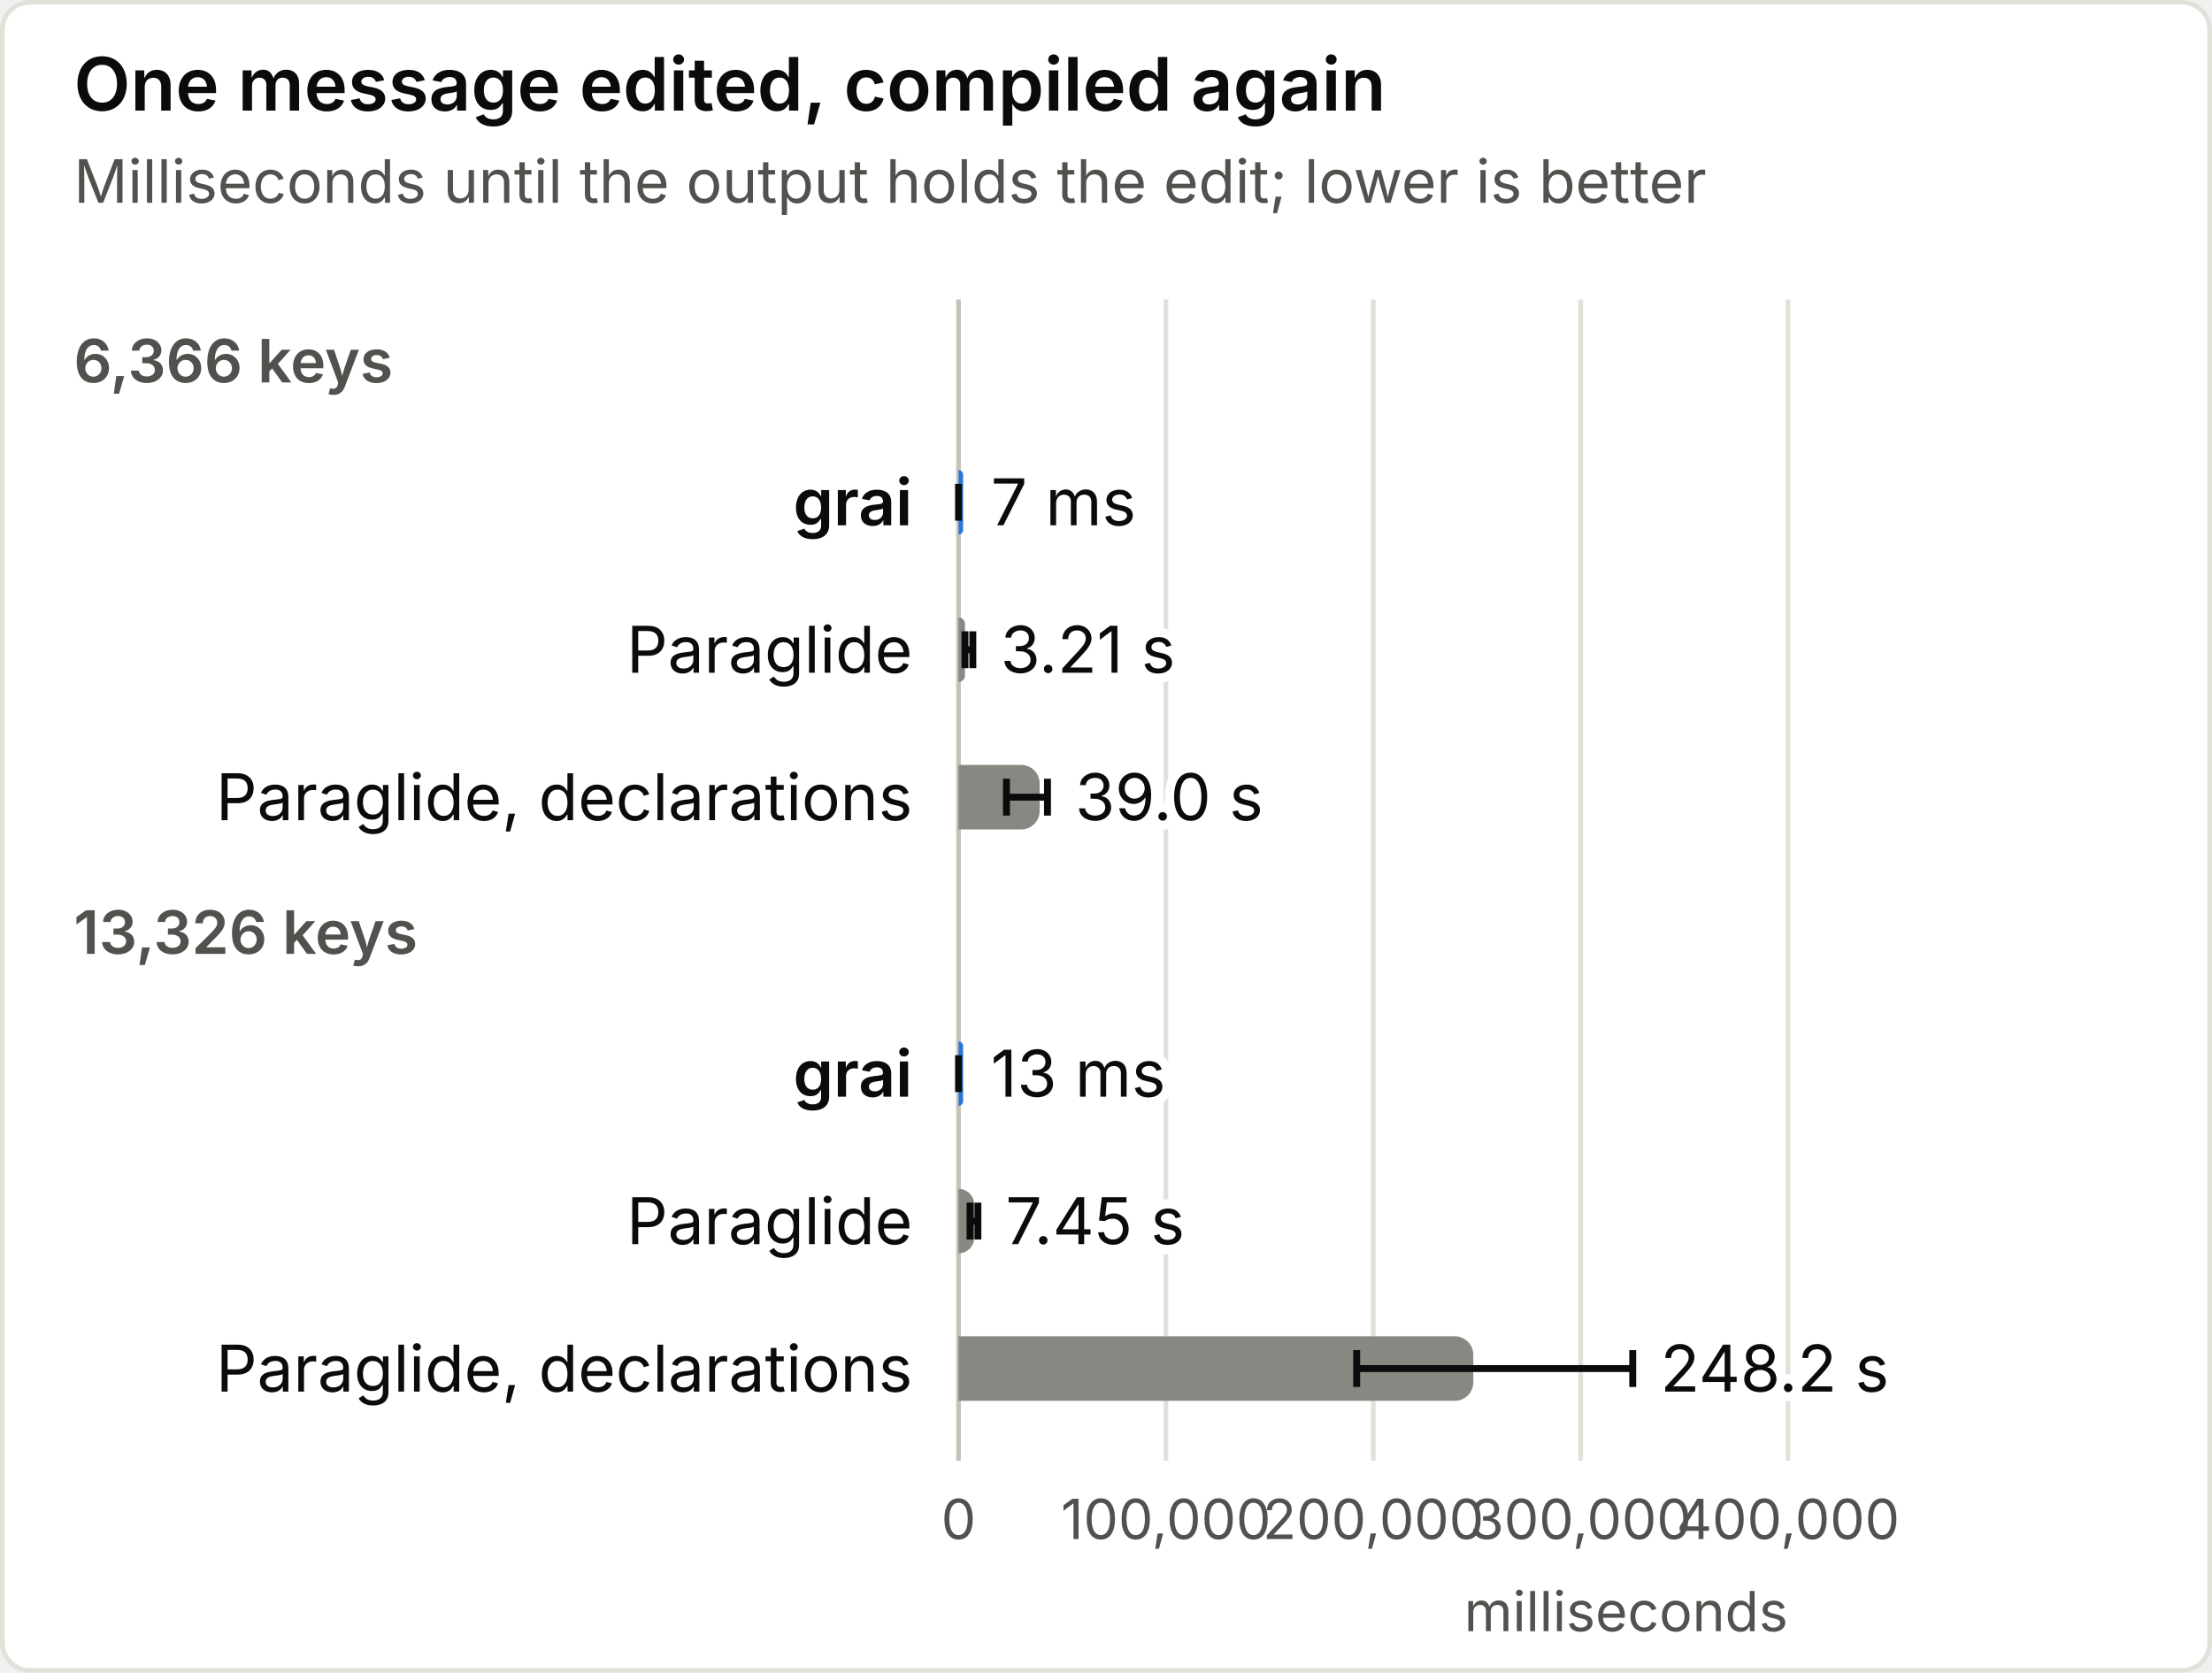
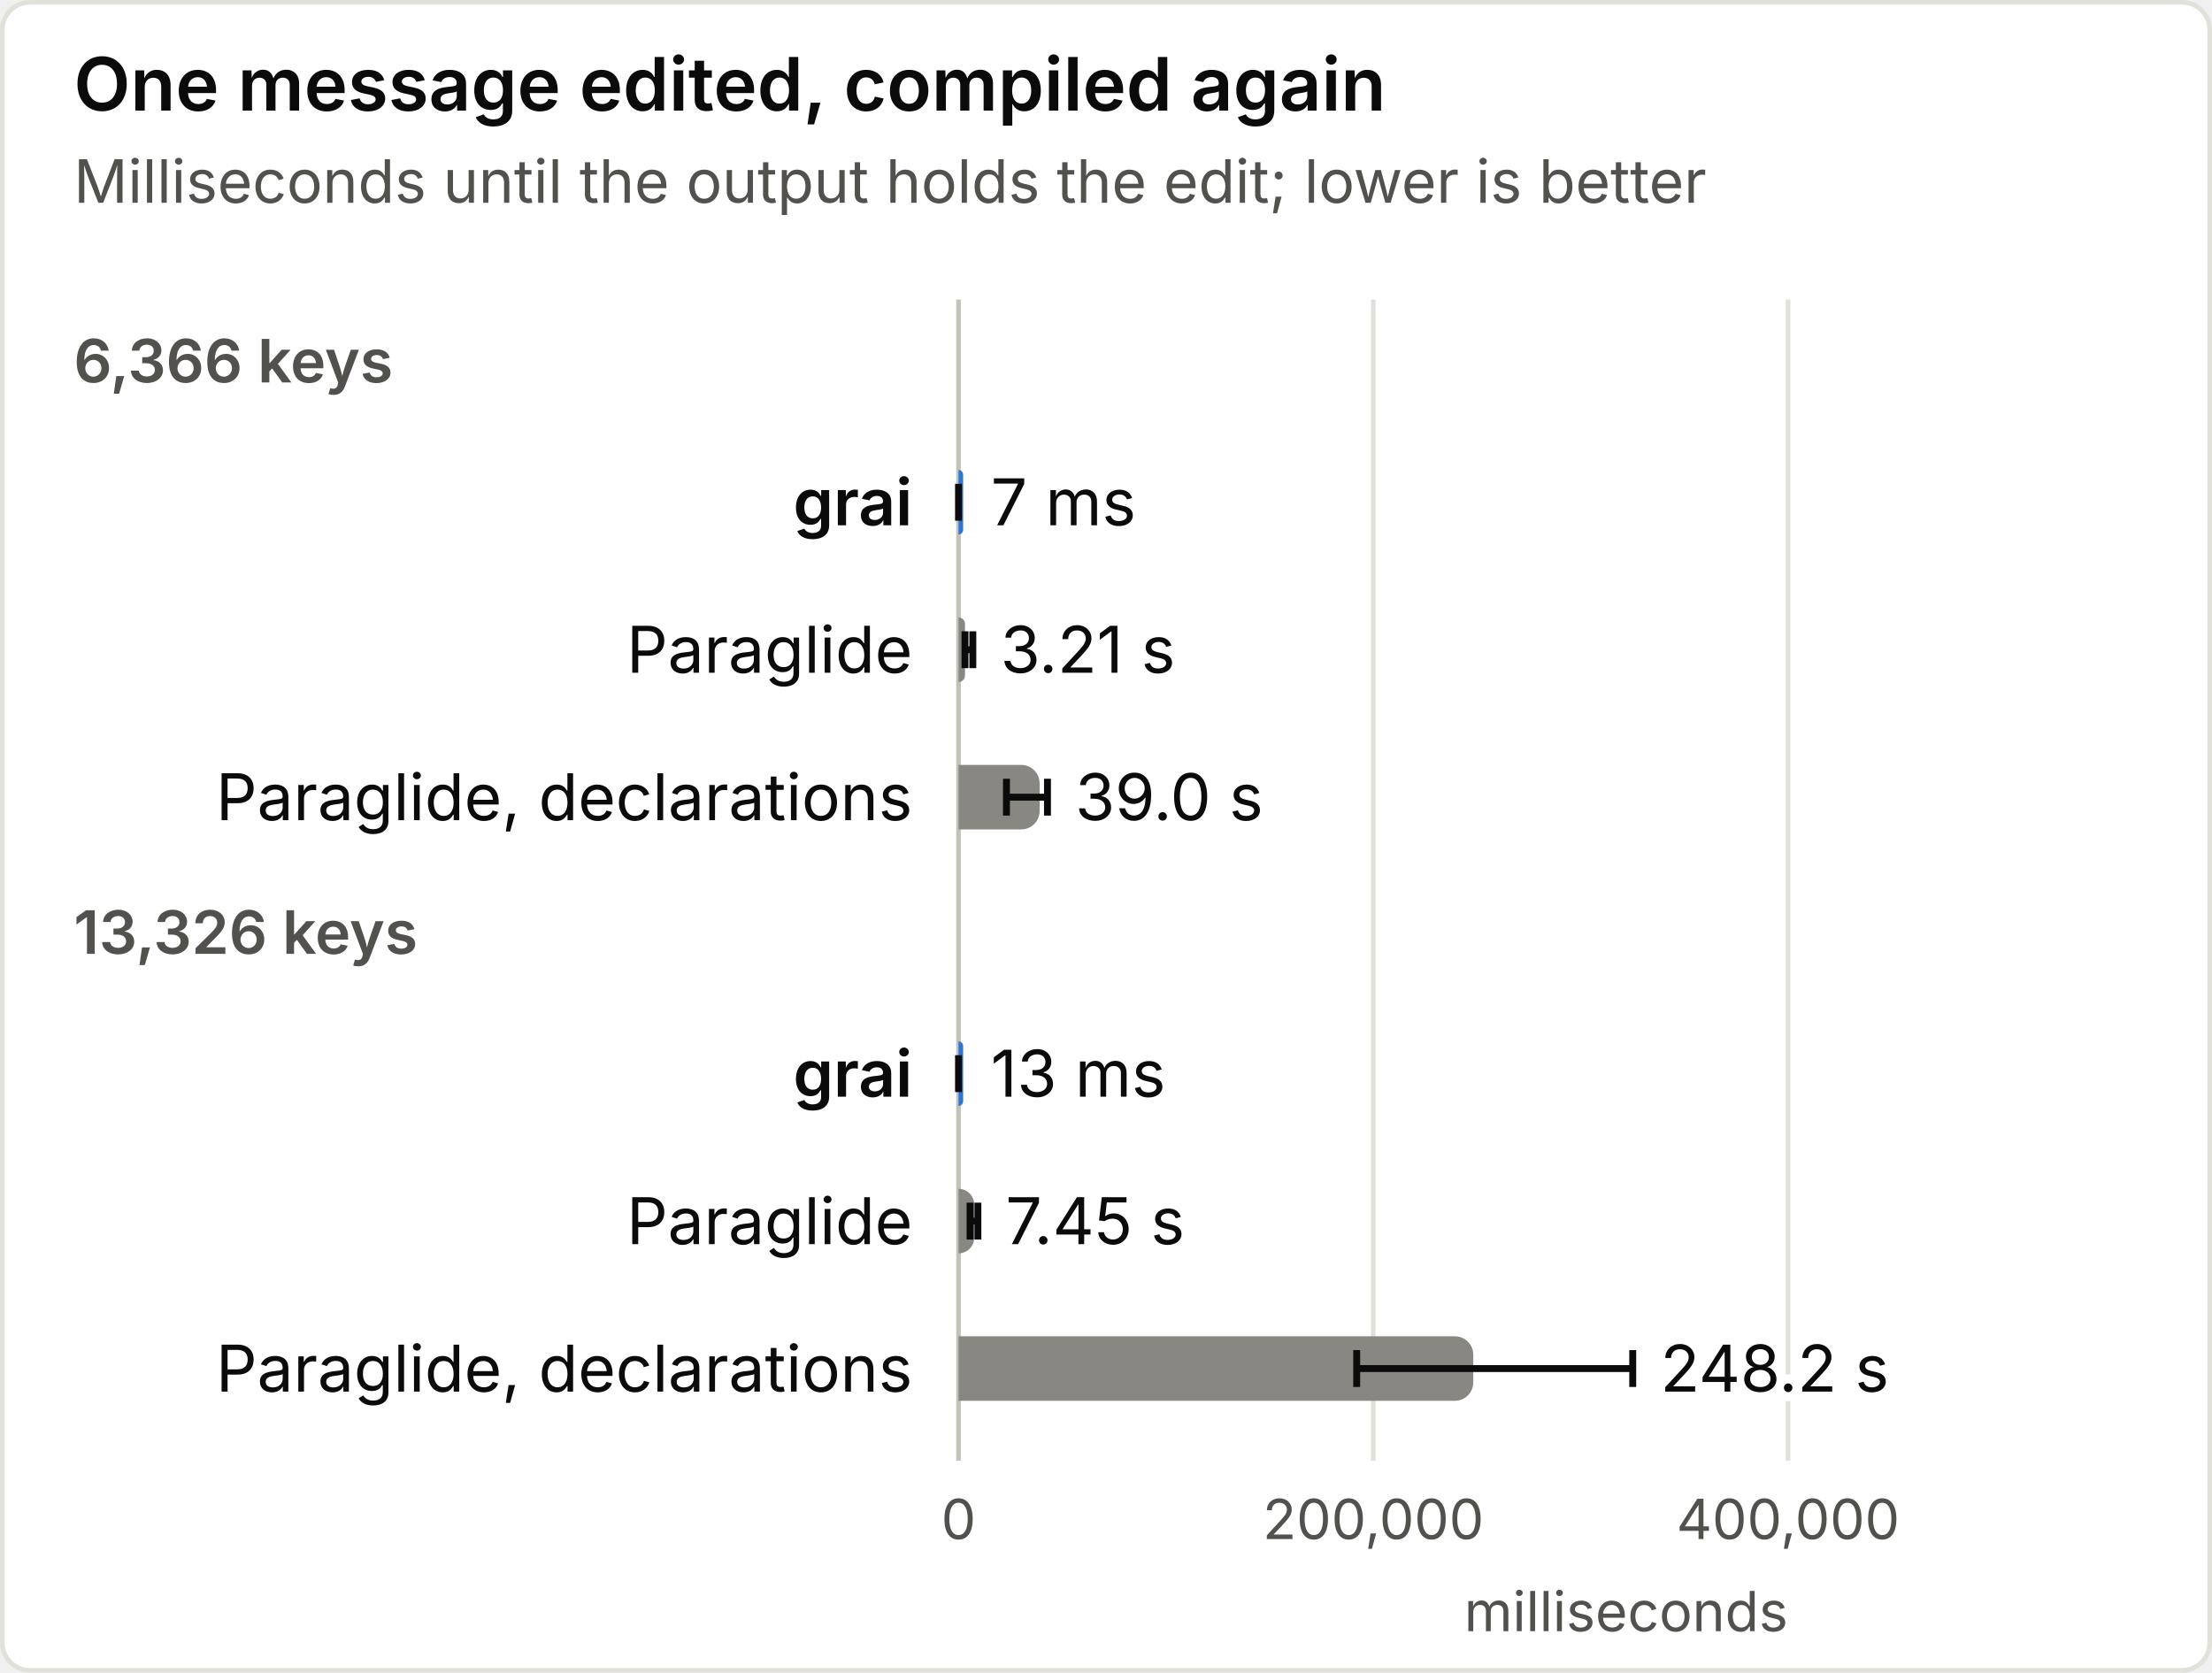
<svg xmlns="http://www.w3.org/2000/svg" viewBox="0 0 480 363" width="480" height="363" font-family="system-ui, -apple-system, 'Segoe UI', sans-serif">
  <rect x="0.5" y="0.5" width="479" height="362" rx="6" fill="#ffffff" stroke="#e1e0d9" />
  <text x="16" y="24" font-size="16" font-weight="600" fill="#0b0b0b">One message edited, compiled again</text>
  <text x="16" y="44" font-size="13" fill="#52514e">Milliseconds until the output holds the edit; lower is better</text>
  <line x1="208" y1="65" x2="208" y2="317" stroke="#c3c2b7" stroke-width="1" />
  <text x="208" y="334" font-size="12" text-anchor="middle" fill="#52514e" style="font-variant-numeric: tabular-nums">0</text>
-   <line x1="253" y1="65" x2="253" y2="317" stroke="#e1e0d9" stroke-width="1" />
-   <text x="253" y="334" font-size="12" text-anchor="middle" fill="#52514e" style="font-variant-numeric: tabular-nums">100,000</text>
  <line x1="298" y1="65" x2="298" y2="317" stroke="#e1e0d9" stroke-width="1" />
  <text x="298" y="334" font-size="12" text-anchor="middle" fill="#52514e" style="font-variant-numeric: tabular-nums">200,000</text>
-   <line x1="343" y1="65" x2="343" y2="317" stroke="#e1e0d9" stroke-width="1" />
-   <text x="343" y="334" font-size="12" text-anchor="middle" fill="#52514e" style="font-variant-numeric: tabular-nums">300,000</text>
  <line x1="388" y1="65" x2="388" y2="317" stroke="#e1e0d9" stroke-width="1" />
  <text x="388" y="334" font-size="12" text-anchor="middle" fill="#52514e" style="font-variant-numeric: tabular-nums">400,000</text>
  <text x="16" y="83" font-size="13" font-weight="600" fill="#52514e">6,366 keys</text>
  <text x="198" y="114" font-size="14" text-anchor="end" font-weight="600" fill="#0b0b0b">grai</text>
  <path d="M208,102H208A1,1 0 0 1 209,103V115A1,1 0 0 1 208,116H208Z" fill="#2a78d6" />
  <path d="M208,109H208M208,105V113M208,105V113" stroke="#0b0b0b" stroke-width="1.5" fill="none" />
  <text x="215" y="114" font-size="14" fill="#0b0b0b" stroke="#ffffff" stroke-width="4" stroke-linejoin="round" paint-order="stroke" style="font-variant-numeric: tabular-nums">7 ms</text>
  <text x="198" y="146" font-size="14" text-anchor="end" fill="#0b0b0b">Paraglide</text>
  <path d="M208,134H208A1.4,1.4 0 0 1 209.4,135.4V146.6A1.4,1.4 0 0 1 208,148H208Z" fill="#898781" />
  <path d="M209.4,141H211.1M209.4,137V145M211.1,137V145" stroke="#0b0b0b" stroke-width="1.5" fill="none" />
  <text x="217.1" y="146" font-size="14" fill="#0b0b0b" stroke="#ffffff" stroke-width="4" stroke-linejoin="round" paint-order="stroke" style="font-variant-numeric: tabular-nums">3.21 s</text>
  <text x="198" y="178" font-size="14" text-anchor="end" fill="#0b0b0b">Paraglide, declarations</text>
  <path d="M208,166H221.6A4,4 0 0 1 225.6,170V176A4,4 0 0 1 221.6,180H208Z" fill="#898781" />
  <path d="M218.4,173H227.3M218.4,169V177M227.3,169V177" stroke="#0b0b0b" stroke-width="1.5" fill="none" />
  <text x="233.3" y="178" font-size="14" fill="#0b0b0b" stroke="#ffffff" stroke-width="4" stroke-linejoin="round" paint-order="stroke" style="font-variant-numeric: tabular-nums">39.0 s</text>
  <text x="16" y="207" font-size="13" font-weight="600" fill="#52514e">13,326 keys</text>
  <text x="198" y="238" font-size="14" text-anchor="end" font-weight="600" fill="#0b0b0b">grai</text>
  <path d="M208,226H208A1,1 0 0 1 209,227V239A1,1 0 0 1 208,240H208Z" fill="#2a78d6" />
  <path d="M208,233H208M208,229V237M208,229V237" stroke="#0b0b0b" stroke-width="1.5" fill="none" />
  <text x="215" y="238" font-size="14" fill="#0b0b0b" stroke="#ffffff" stroke-width="4" stroke-linejoin="round" paint-order="stroke" style="font-variant-numeric: tabular-nums">13 ms</text>
  <text x="198" y="270" font-size="14" text-anchor="end" fill="#0b0b0b">Paraglide</text>
  <path d="M208,258H208A3.4,3.4 0 0 1 211.4,261.4V268.6A3.4,3.4 0 0 1 208,272H208Z" fill="#898781" />
  <path d="M210.5,265H212.2M210.5,261V269M212.2,261V269" stroke="#0b0b0b" stroke-width="1.5" fill="none" />
  <text x="218.2" y="270" font-size="14" fill="#0b0b0b" stroke="#ffffff" stroke-width="4" stroke-linejoin="round" paint-order="stroke" style="font-variant-numeric: tabular-nums">7.45 s</text>
  <text x="198" y="302" font-size="14" text-anchor="end" fill="#0b0b0b">Paraglide, declarations</text>
  <path d="M208,290H315.7A4,4 0 0 1 319.7,294V300A4,4 0 0 1 315.7,304H208Z" fill="#898781" />
  <path d="M294.4,297H354.3M294.4,293V301M354.3,293V301" stroke="#0b0b0b" stroke-width="1.5" fill="none" />
  <text x="360.3" y="302" font-size="14" fill="#0b0b0b" stroke="#ffffff" stroke-width="4" stroke-linejoin="round" paint-order="stroke" style="font-variant-numeric: tabular-nums">248.2 s</text>
  <text x="388" y="354" font-size="12" text-anchor="end" fill="#52514e">milliseconds</text>
</svg>
